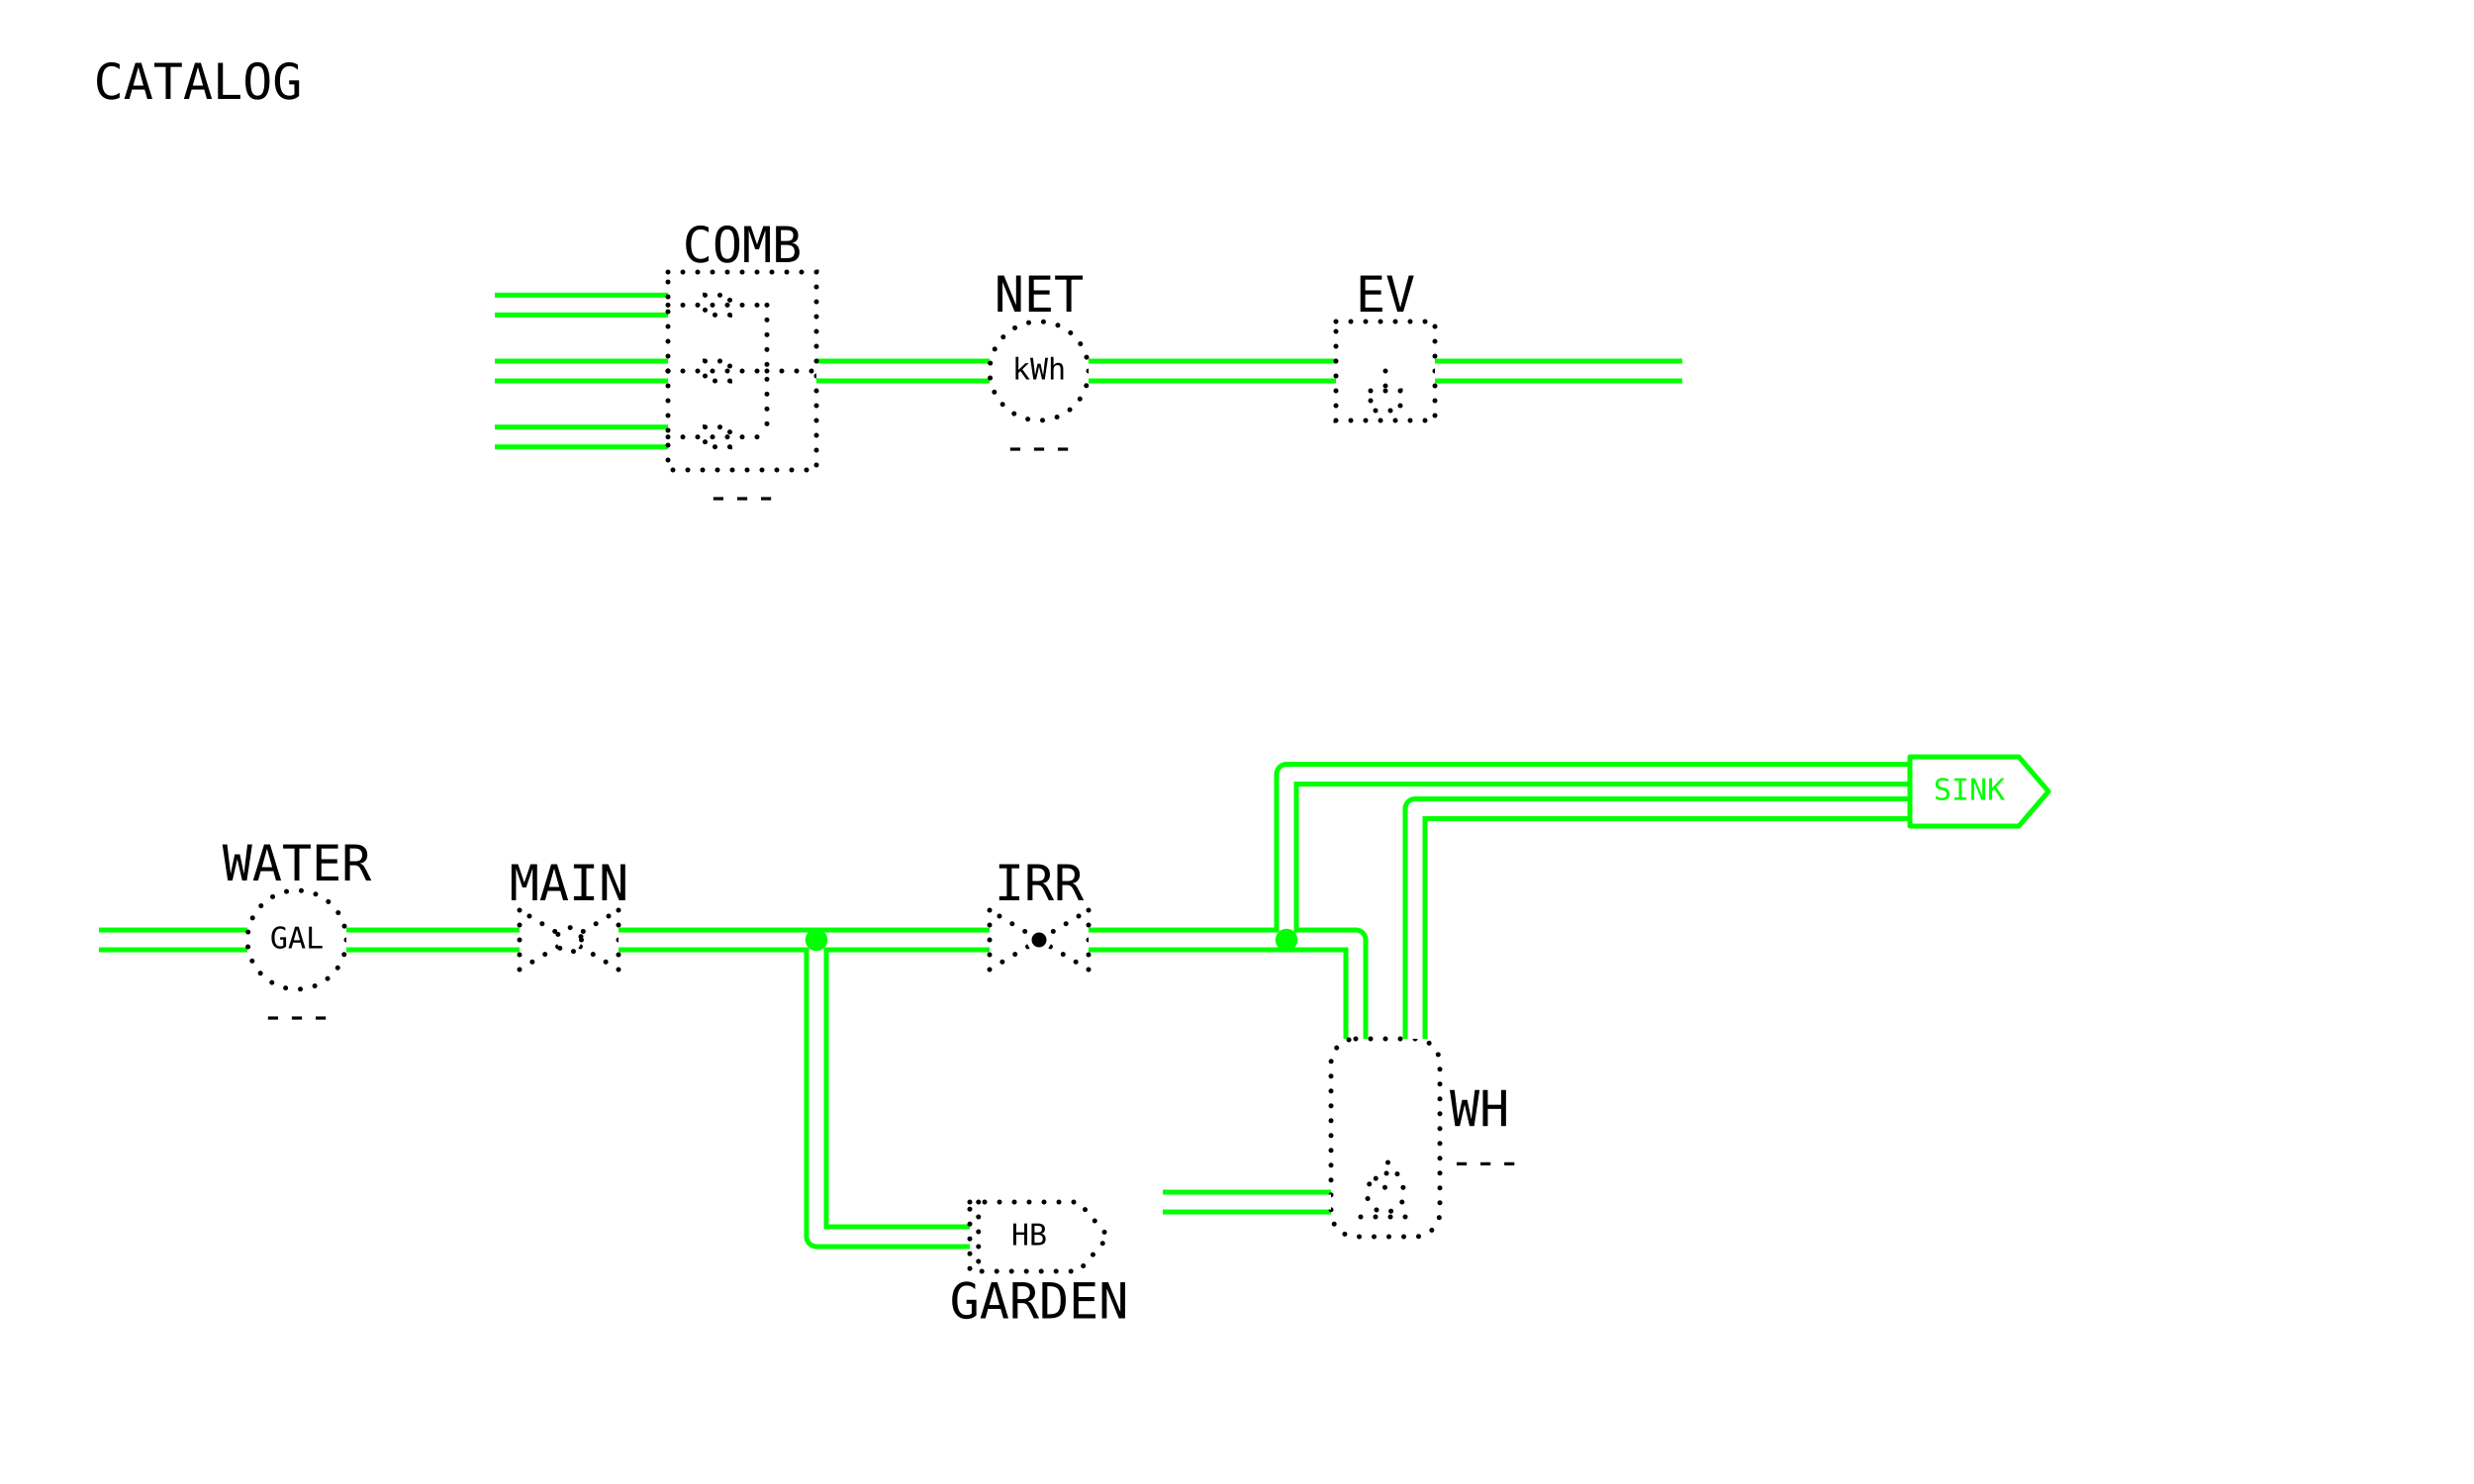
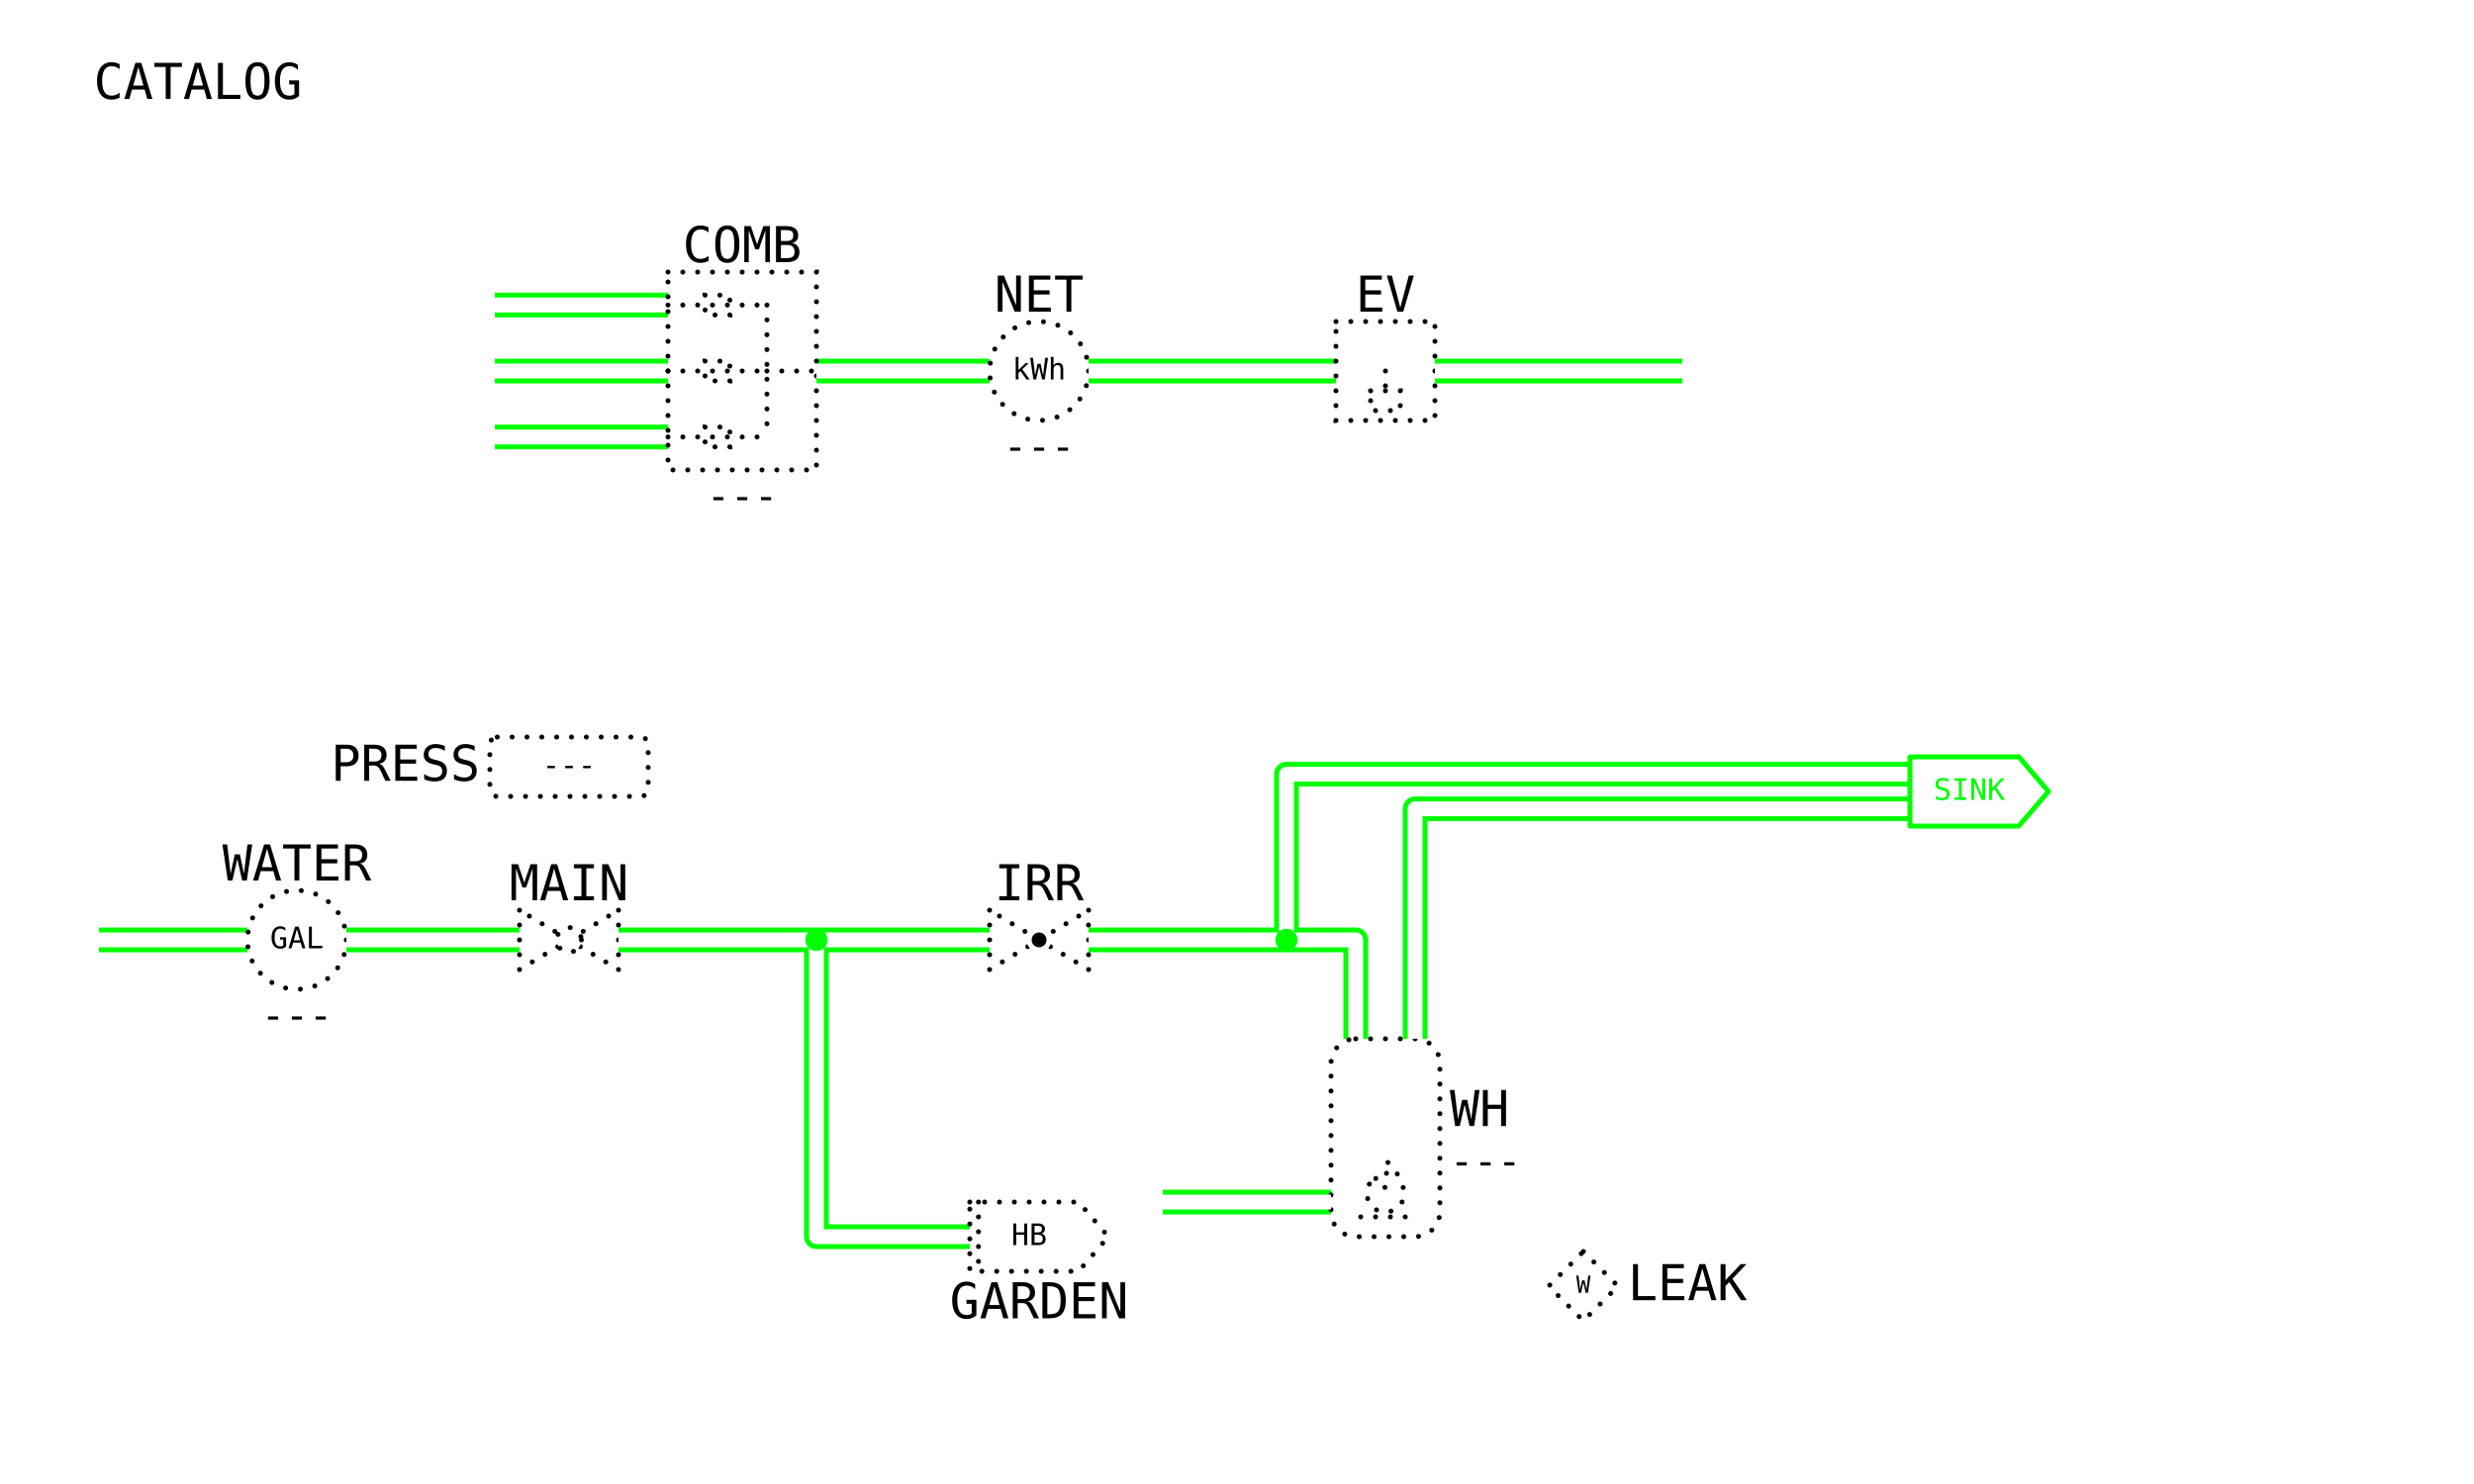
<svg xmlns="http://www.w3.org/2000/svg" viewBox="0 0 1000 600" width="1280" height="768" data-page="catalog" data-theme="eink_color">
  <rect x="0" y="0" width="1000" height="600" fill="#ffffff" />
  <g id="casings">
    <g data-for="branch_a">
      <polyline points="200,123.33 200,123.33 270,123.33" fill="none" stroke="#00ff00" stroke-width="10" stroke-linejoin="round" />
    </g>
    <g data-for="branch_b">
      <polyline points="200,150 270,150" fill="none" stroke="#00ff00" stroke-width="10" stroke-linejoin="round" />
    </g>
    <g data-for="branch_c">
      <polyline points="200,176.67 200,176.67 270,176.67" fill="none" stroke="#00ff00" stroke-width="10" stroke-linejoin="round" />
    </g>
    <g data-for="to_meter">
      <polyline points="330,150 400,150" fill="none" stroke="#00ff00" stroke-width="10" stroke-linejoin="round" />
    </g>
    <g data-for="to_circuit">
      <polyline points="440,150 540,150" fill="none" stroke="#00ff00" stroke-width="10" stroke-linejoin="round" />
    </g>
    <g data-for="to_load">
      <polyline points="580,150 680,150" fill="none" stroke="#00ff00" stroke-width="10" stroke-linejoin="round" />
    </g>
    <g data-for="service">
      <polyline points="40,380 100,380" fill="none" stroke="#00ff00" stroke-width="10" stroke-linejoin="round" />
    </g>
    <g data-for="to_main">
      <polyline points="140,380 210,380" fill="none" stroke="#00ff00" stroke-width="10" stroke-linejoin="round" />
    </g>
    <g data-for="to_branch">
      <polyline points="250,380 330,380" fill="none" stroke="#00ff00" stroke-width="10" stroke-linejoin="round" />
    </g>
    <g data-for="to_irrigation">
      <polyline points="330,380 400,380" fill="none" stroke="#00ff00" stroke-width="10" stroke-linejoin="round" />
    </g>
    <g data-for="to_tee">
      <polyline points="440,380 520,380" fill="none" stroke="#00ff00" stroke-width="10" stroke-linejoin="round" />
    </g>
    <g data-for="to_heater">
      <polyline points="520,380 548,380 548,420" fill="none" stroke="#00ff00" stroke-width="10" stroke-linejoin="round" />
    </g>
    <g data-for="to_sink">
      <polyline points="520,380 520,313 772,313" fill="none" stroke="#00ff00" stroke-width="10" stroke-linejoin="round" />
    </g>
    <g data-for="gas">
      <polyline points="470,486 538,486" fill="none" stroke="#00ff00" stroke-width="10" stroke-linejoin="round" />
    </g>
    <g data-for="hot">
      <polyline points="572,420 572,327 772,327" fill="none" stroke="#00ff00" stroke-width="10" stroke-linejoin="round" />
    </g>
    <g data-for="to_garden">
      <polyline points="330,380 330,500 392,500" fill="none" stroke="#00ff00" stroke-width="10" stroke-linejoin="round" />
    </g>
  </g>
  <g id="title">
    <text x="80" y="40" text-anchor="middle" font-family="DejaVu Sans Mono, monospace" font-size="20" fill="#000000">CATALOG</text>
  </g>
  <g id="branch_a">
    <polyline points="200,123.33 200,123.33 270,123.33" fill="none" stroke="#ffffff" stroke-width="6" stroke-linejoin="round" />
  </g>
  <g id="branch_b">
    <polyline points="200,150 270,150" fill="none" stroke="#ffffff" stroke-width="6" stroke-linejoin="round" />
  </g>
  <g id="branch_c">
    <polyline points="200,176.67 200,176.67 270,176.67" fill="none" stroke="#ffffff" stroke-width="6" stroke-linejoin="round" />
  </g>
  <g id="combiner">
    <rect x="270" y="110" width="60" height="80" fill="none" stroke="#000000" stroke-width="2" stroke-dasharray="0 6" stroke-linecap="round" />
    <line x1="270" y1="123.33" x2="310" y2="123.33" stroke="#000000" stroke-width="2" stroke-dasharray="0 6" stroke-linecap="round" />
    <rect x="285" y="119.33" width="10" height="8" fill="none" stroke="#000000" stroke-width="2" stroke-dasharray="0 6" stroke-linecap="round" />
    <line x1="270" y1="150" x2="310" y2="150" stroke="#000000" stroke-width="2" stroke-dasharray="0 6" stroke-linecap="round" />
    <rect x="285" y="146" width="10" height="8" fill="none" stroke="#000000" stroke-width="2" stroke-dasharray="0 6" stroke-linecap="round" />
    <line x1="270" y1="176.67" x2="310" y2="176.67" stroke="#000000" stroke-width="2" stroke-dasharray="0 6" stroke-linecap="round" />
    <rect x="285" y="172.67" width="10" height="8" fill="none" stroke="#000000" stroke-width="2" stroke-dasharray="0 6" stroke-linecap="round" />
    <line x1="310" y1="123.33" x2="310" y2="176.67" stroke="#000000" stroke-width="2" stroke-dasharray="0 6" stroke-linecap="round" />
    <line x1="310" y1="150" x2="330" y2="150" stroke="#000000" stroke-width="2" stroke-dasharray="0 6" stroke-linecap="round" />
    <text x="300" y="106" text-anchor="middle" font-family="DejaVu Sans Mono, monospace" font-size="20" fill="#000000">COMB</text>
    <text x="300" y="206" text-anchor="middle" font-family="DejaVu Sans Mono, monospace" font-size="16" fill="#000000">---</text>
  </g>
  <g id="to_meter">
    <polyline points="330,150 400,150" fill="none" stroke="#ffffff" stroke-width="6" stroke-linejoin="round" />
  </g>
  <g id="net_meter">
    <circle cx="420" cy="150" r="20" fill="none" stroke="#000000" stroke-width="2" stroke-dasharray="0 6" stroke-linecap="round" />
    <text x="420" y="150" text-anchor="middle" dominant-baseline="middle" font-family="DejaVu Sans Mono, monospace" font-size="12" fill="#000000">kWh</text>
    <text x="420" y="126" text-anchor="middle" font-family="DejaVu Sans Mono, monospace" font-size="20" fill="#000000">NET</text>
    <text x="420" y="186" text-anchor="middle" font-family="DejaVu Sans Mono, monospace" font-size="16" fill="#000000">---</text>
  </g>
  <g id="to_circuit">
    <polyline points="440,150 540,150" fill="none" stroke="#ffffff" stroke-width="6" stroke-linejoin="round" />
  </g>
  <g id="ev_circuit">
    <g>
      <rect x="540" y="130" width="40" height="40" fill="none" stroke="#000000" stroke-width="2" stroke-dasharray="0 6" stroke-linecap="round" />
      <line x1="560" y1="150" x2="560" y2="158" stroke="#000000" stroke-width="2" stroke-dasharray="0 6" stroke-linecap="round" />
      <rect x="554" y="158" width="12" height="8" fill="none" stroke="#000000" stroke-width="2" stroke-dasharray="0 6" stroke-linecap="round" />
    </g>
    <text x="560" y="126" text-anchor="middle" font-family="DejaVu Sans Mono, monospace" font-size="20" fill="#000000">EV</text>
  </g>
  <g id="to_load">
    <polyline points="580,150 680,150" fill="none" stroke="#ffffff" stroke-width="6" stroke-linejoin="round" />
  </g>
  <g id="service">
    <polyline points="40,380 100,380" fill="none" stroke="#ffffff" stroke-width="6" stroke-linejoin="round" />
  </g>
  <g id="water_meter">
    <circle cx="120" cy="380" r="20" fill="none" stroke="#000000" stroke-width="2" stroke-dasharray="0 6" stroke-linecap="round" />
    <text x="120" y="380" text-anchor="middle" dominant-baseline="middle" font-family="DejaVu Sans Mono, monospace" font-size="12" fill="#000000">GAL</text>
    <text x="120" y="356" text-anchor="middle" font-family="DejaVu Sans Mono, monospace" font-size="20" fill="#000000">WATER</text>
    <text x="120" y="416" text-anchor="middle" font-family="DejaVu Sans Mono, monospace" font-size="16" fill="#000000">---</text>
  </g>
  <g id="to_main">
    <polyline points="140,380 210,380" fill="none" stroke="#ffffff" stroke-width="6" stroke-linejoin="round" />
  </g>
  <g id="main_valve">
    <g>
      <polygon points="210,368 210,392 230,380" fill="none" stroke-linejoin="round" stroke="#000000" stroke-width="2" stroke-dasharray="0 6" stroke-linecap="round" />
      <polygon points="250,368 250,392 230,380" fill="none" stroke-linejoin="round" stroke="#000000" stroke-width="2" stroke-dasharray="0 6" stroke-linecap="round" />
      <circle cx="230" cy="380" r="5" fill="#ffffff" stroke="#000000" stroke-width="2" stroke-dasharray="0 6" stroke-linecap="round" />
    </g>
    <text x="230" y="364" text-anchor="middle" font-family="DejaVu Sans Mono, monospace" font-size="20" fill="#000000">MAIN</text>
  </g>
  <g id="to_branch">
    <polyline points="250,380 330,380" fill="none" stroke="#ffffff" stroke-width="6" stroke-linejoin="round" />
  </g>
  <g id="to_irrigation">
    <polyline points="330,380 400,380" fill="none" stroke="#ffffff" stroke-width="6" stroke-linejoin="round" />
  </g>
  <g id="irrigation">
    <g>
      <polygon points="400,368 400,392 420,380" fill="none" stroke-linejoin="round" stroke="#000000" stroke-width="2" stroke-dasharray="0 6" stroke-linecap="round" />
      <polygon points="440,368 440,392 420,380" fill="none" stroke-linejoin="round" stroke="#000000" stroke-width="2" stroke-dasharray="0 6" stroke-linecap="round" />
      <circle cx="420" cy="380" r="4" fill="#000000" stroke="#ffffff" stroke-width="2" />
    </g>
    <text x="420" y="364" text-anchor="middle" font-family="DejaVu Sans Mono, monospace" font-size="20" fill="#000000">IRR</text>
  </g>
  <g id="to_tee">
    <polyline points="440,380 520,380" fill="none" stroke="#ffffff" stroke-width="6" stroke-linejoin="round" />
  </g>
  <g id="to_heater">
    <polyline points="520,380 548,380 548,420" fill="none" stroke="#ffffff" stroke-width="6" stroke-linejoin="round" />
  </g>
  <g id="to_sink">
    <polyline points="520,380 520,313 772,313" fill="none" stroke="#ffffff" stroke-width="6" stroke-linejoin="round" />
  </g>
  <g id="heater">
    <rect x="538" y="420" width="44" height="80" rx="10" fill="none" stroke="#000000" stroke-width="2" stroke-dasharray="0 6" stroke-linecap="round" />
    <path d="M561 470 C569 478 569 486 564 489 Q560 491 556 489 C551 486 552 479 556 475 C556 479 558 481 560 480 C562 477 559 473 561 470 Z" fill="none" stroke-linejoin="round" stroke="#000000" stroke-width="2" stroke-dasharray="0 6" stroke-linecap="round" />
    <line x1="550" y1="492" x2="570" y2="492" stroke="#000000" stroke-width="2" stroke-dasharray="0 6" stroke-linecap="round" />
    <text x="586" y="449.6" text-anchor="start" dominant-baseline="middle" font-family="DejaVu Sans Mono, monospace" font-size="20" fill="#000000">WH</text>
    <text x="586" y="470.4" text-anchor="start" dominant-baseline="middle" font-family="DejaVu Sans Mono, monospace" font-size="16" fill="#000000">---</text>
  </g>
  <g id="gas">
    <polyline points="470,486 538,486" fill="none" stroke="#ffffff" stroke-width="6" stroke-linejoin="round" />
  </g>
  <g id="hot">
    <polyline points="572,420 572,327 772,327" fill="none" stroke="#ffffff" stroke-width="6" stroke-linejoin="round" />
  </g>
  <g id="to_garden">
    <polyline points="330,380 330,500 392,500" fill="none" stroke="#ffffff" stroke-width="6" stroke-linejoin="round" />
  </g>
  <g id="garden">
    <polygon points="392,486 436,486 448,500 436,514 392,514" fill="none" stroke-linejoin="round" stroke="#000000" stroke-width="2" stroke-dasharray="0 6" stroke-linecap="round" />
    <line x1="395.5" y1="486" x2="395.5" y2="514" stroke="#000000" stroke-width="2" stroke-dasharray="0 6" stroke-linecap="round" />
    <text x="416" y="500" text-anchor="middle" dominant-baseline="middle" font-family="DejaVu Sans Mono, monospace" font-size="12" fill="#000000">HB</text>
    <text x="420" y="533" text-anchor="middle" font-family="DejaVu Sans Mono, monospace" font-size="20" fill="#000000">GARDEN</text>
  </g>
  <g id="sink">
    <polygon points="772,306 816,306 828,320 816,334 772,334" fill="none" stroke-linejoin="round" stroke="#00ff00" stroke-width="2" />
    <text x="796" y="320" text-anchor="middle" dominant-baseline="middle" font-family="DejaVu Sans Mono, monospace" font-size="12" fill="#00ff00">SINK</text>
  </g>
+   <g id="pressure">
+     <rect x="198" y="298" width="64" height="24" rx="3" fill="none" stroke="#000000" stroke-width="2" stroke-dasharray="0 6" stroke-linecap="round" />
+     <text x="230" y="310" text-anchor="middle" dominant-baseline="middle" font-family="DejaVu Sans Mono, monospace" font-size="12" fill="#000000">---</text>
+     <text x="194" y="310" text-anchor="end" dominant-baseline="middle" font-family="DejaVu Sans Mono, monospace" font-size="20" fill="#000000">PRESS</text>
+   </g>
+   <g id="leak_basement">
+     <polygon points="640,506 654,520 640,534 626,520" fill="none" stroke-linejoin="round" stroke="#000000" stroke-width="2" stroke-dasharray="0 6" stroke-linecap="round" />
+     <text x="640" y="520" text-anchor="middle" dominant-baseline="middle" font-family="DejaVu Sans Mono, monospace" font-size="9.6" fill="#000000">W</text>
+     <text x="658" y="520" text-anchor="start" dominant-baseline="middle" font-family="DejaVu Sans Mono, monospace" font-size="20" fill="#000000">LEAK</text>
+   </g>
  <g id="branch">
    <circle cx="330" cy="380" r="4.5" fill="#00ff00" />
  </g>
  <g id="tee">
    <circle cx="520" cy="380" r="4.5" fill="#00ff00" />
  </g>
</svg>
